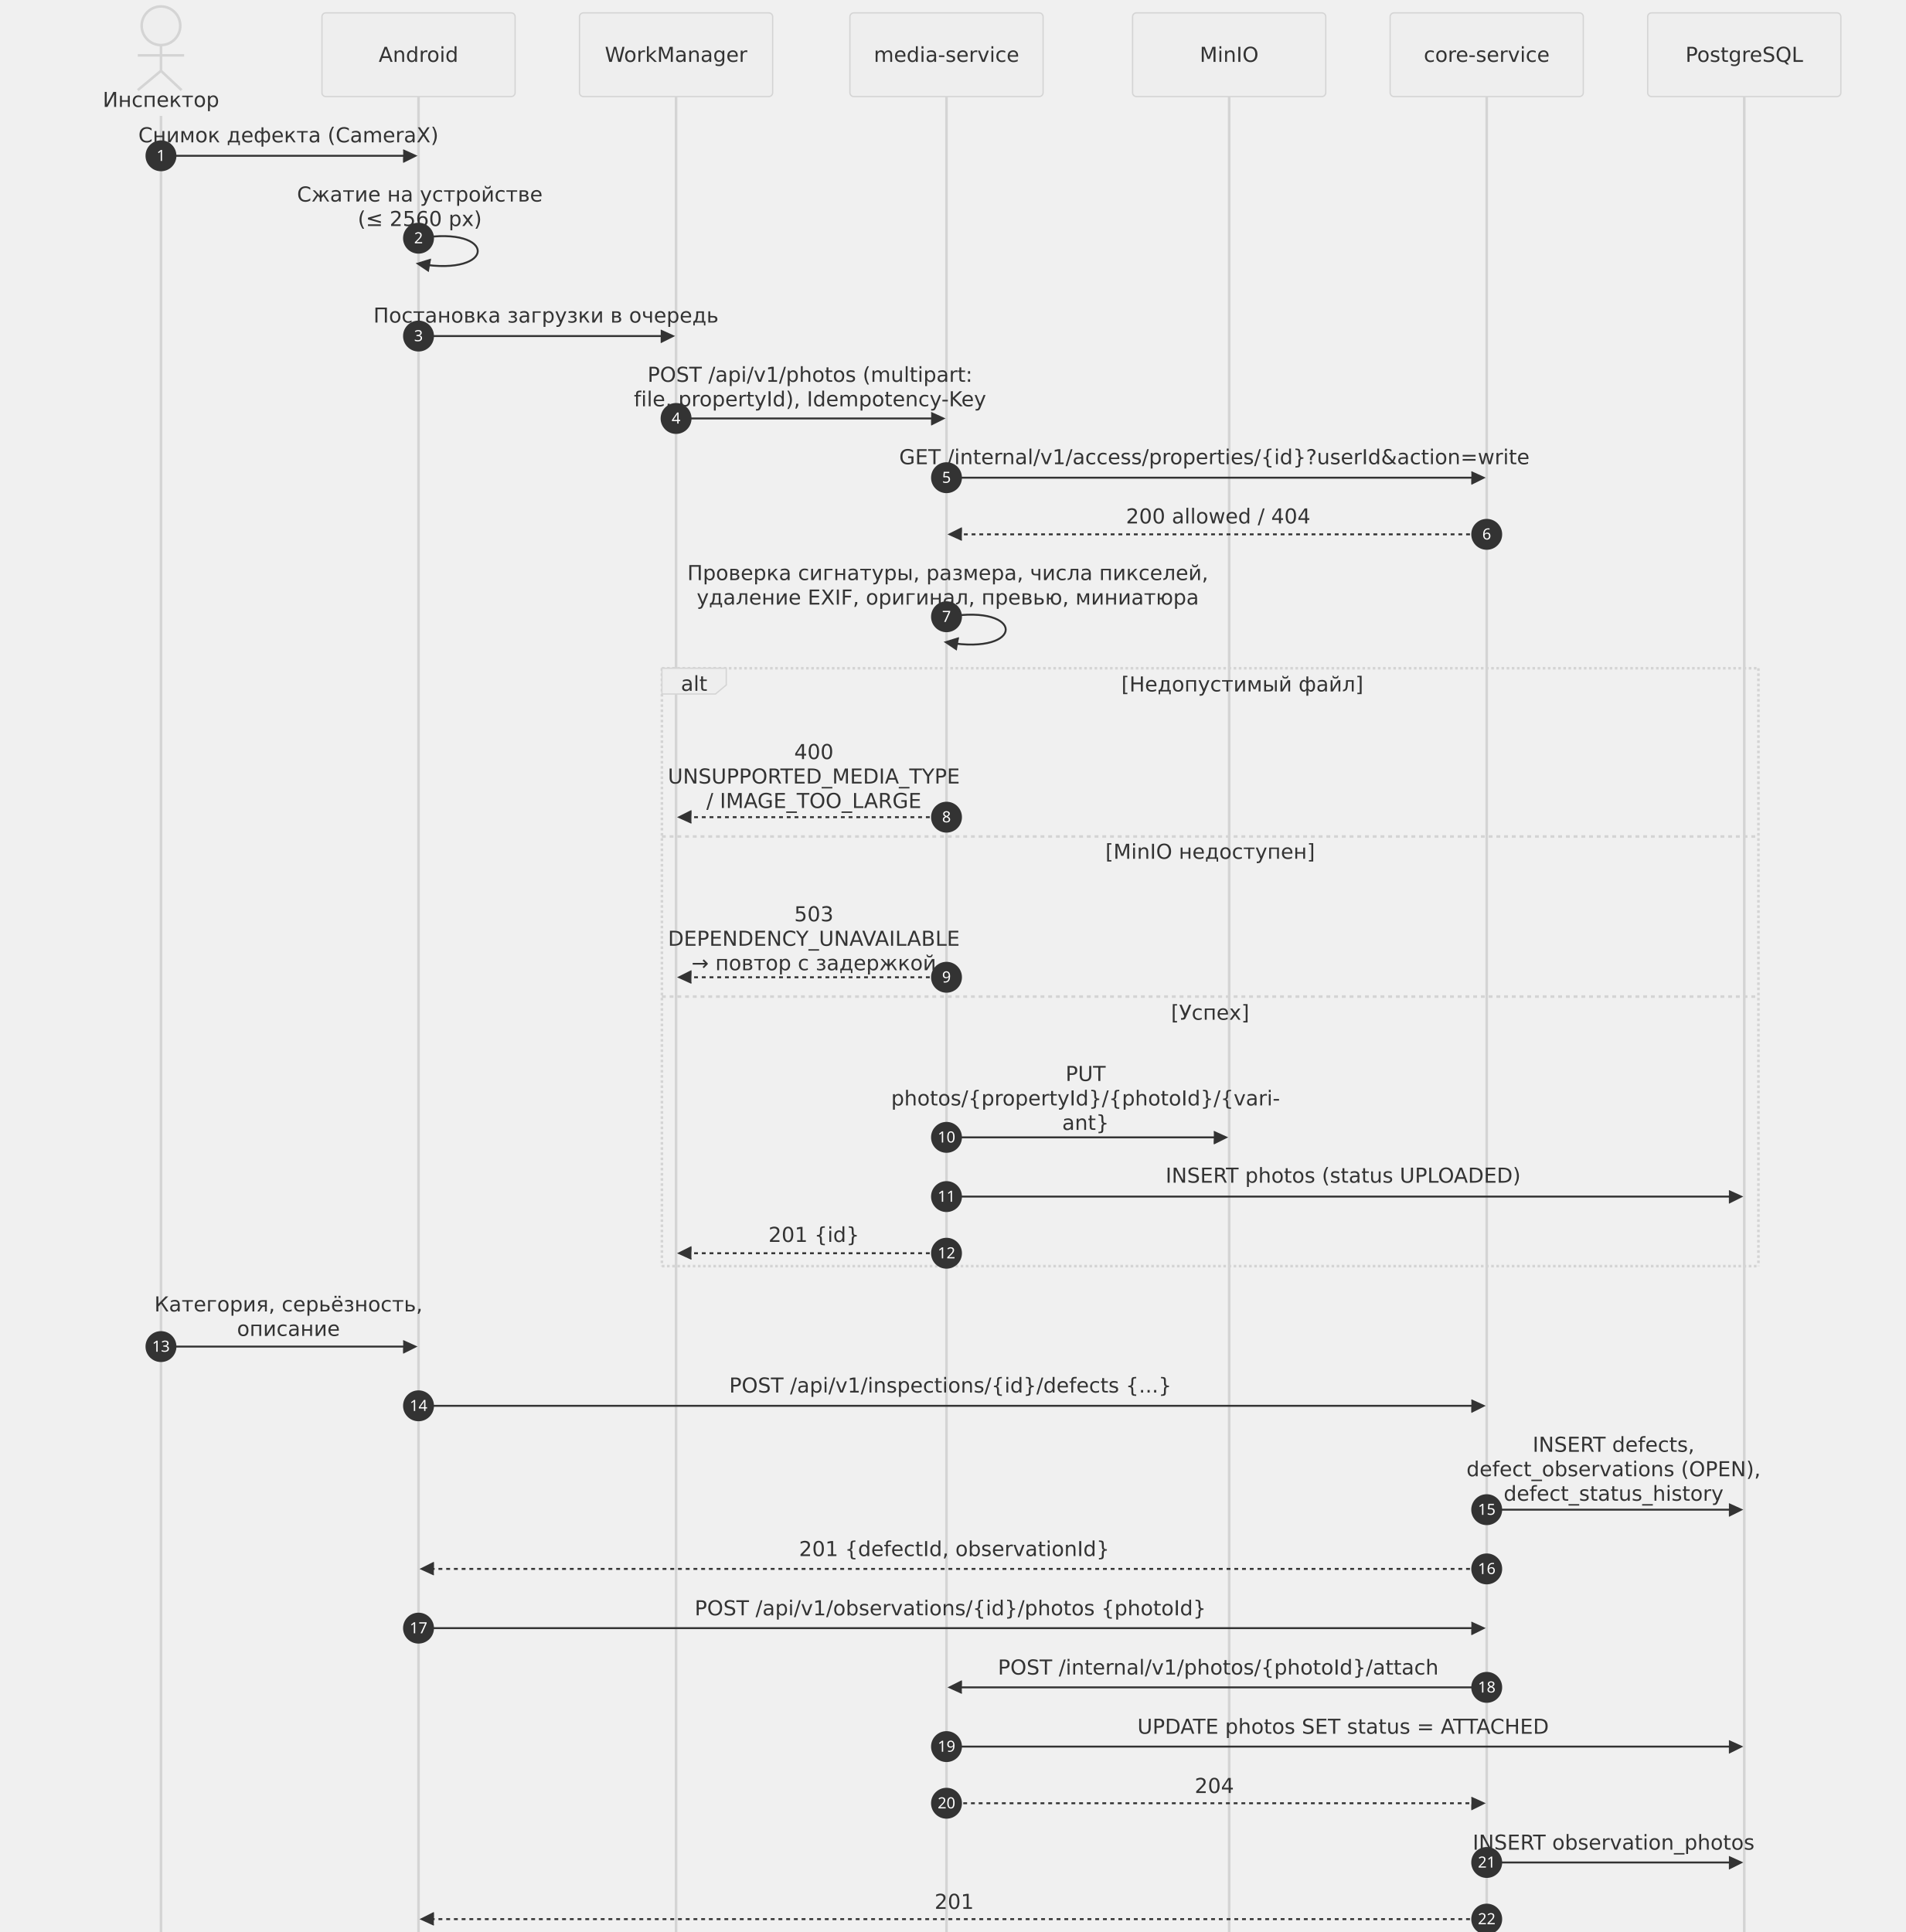
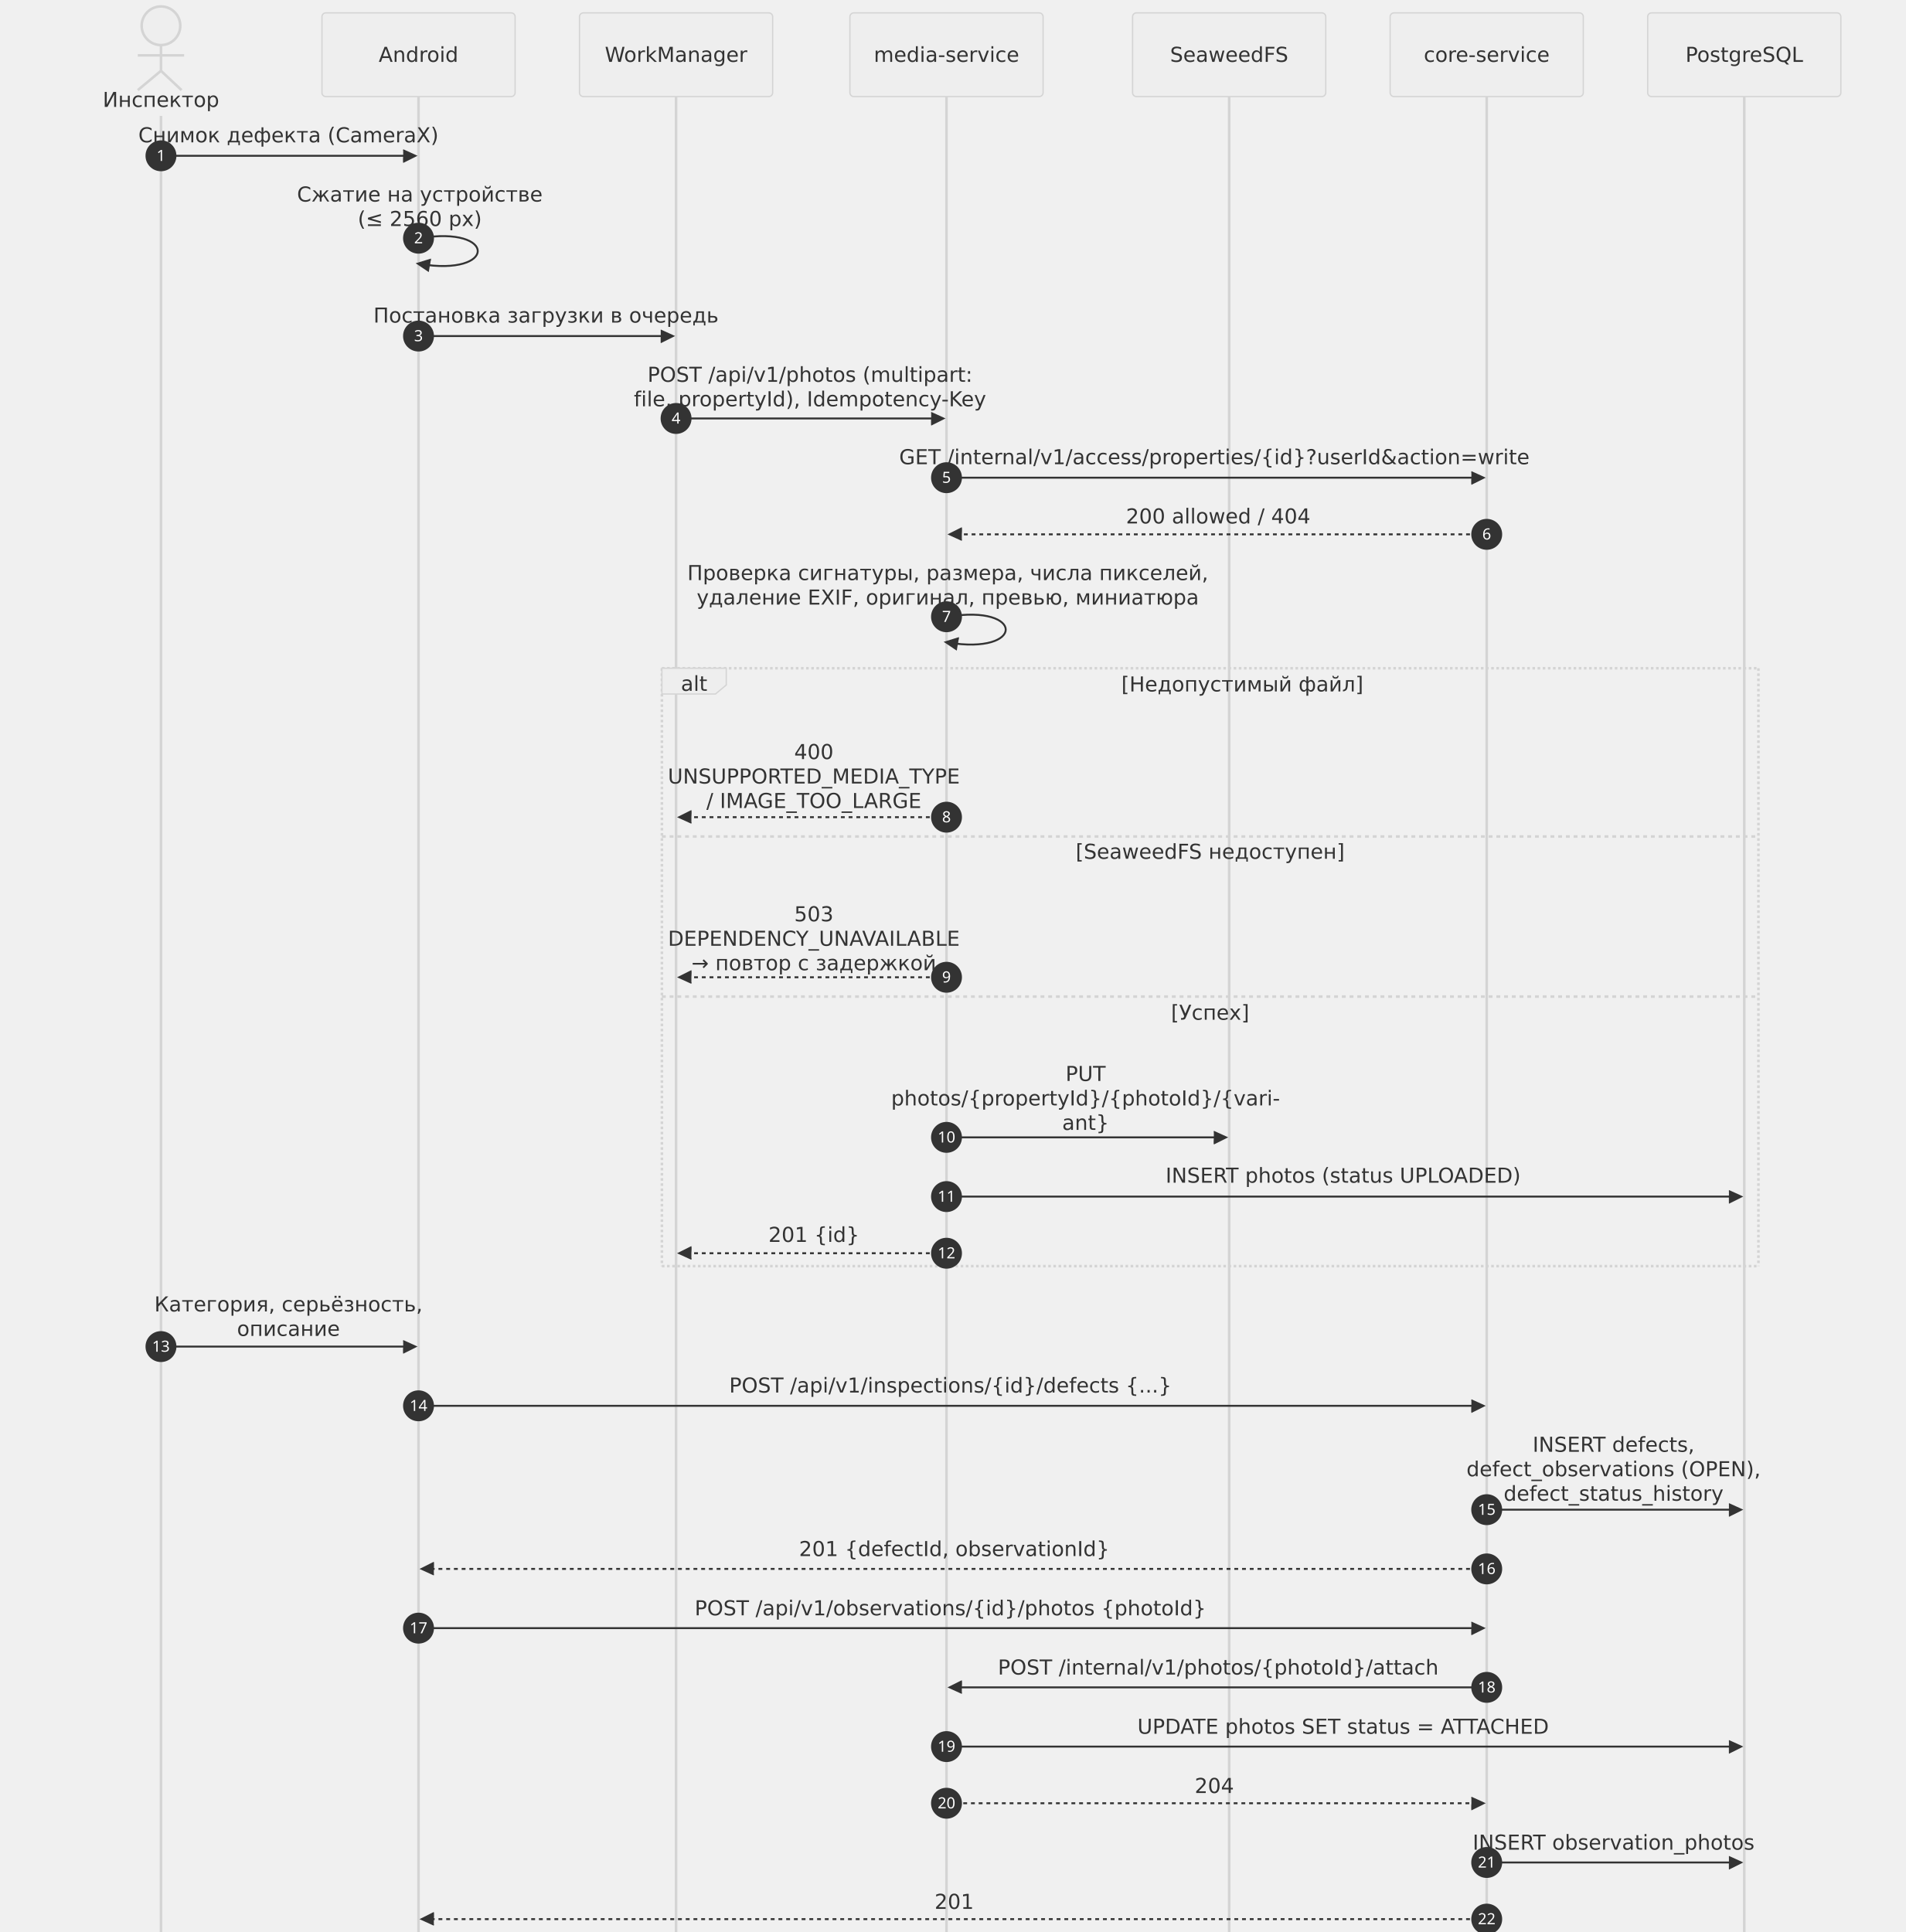
<svg xmlns="http://www.w3.org/2000/svg" id="my-svg" width="100%" style="max-width: 1479.5px; background-color: white;" viewBox="-50 -10 1479.5 1500.5" role="graphics-document document" aria-roledescription="sequence">
  <g>
    <line id="actor6" x1="1304.5" y1="65" x2="1304.5" y2="2000" class="actor-line 200" stroke-width="0.5px" stroke="#999" name="DB" data-et="life-line" data-id="DB" />
    <g id="root-6" data-et="participant" data-type="participant" data-id="DB">
      <rect x="1229.5" y="0" fill="#eaeaea" stroke="#666" width="150" height="65" name="DB" rx="3" ry="3" class="actor actor-top" />
      <text x="1304.5" y="32.5" dominant-baseline="central" alignment-baseline="central" class="actor actor-box" style="text-anchor: middle; font-size: 16px; font-weight: 400;">
        <tspan x="1304.5" dy="0">PostgreSQL</tspan>
      </text>
    </g>
  </g>
  <g>
    <line id="actor5" x1="1104.5" y1="65" x2="1104.5" y2="2000" class="actor-line 200" stroke-width="0.5px" stroke="#999" name="C" data-et="life-line" data-id="C" />
    <g id="root-5" data-et="participant" data-type="participant" data-id="C">
      <rect x="1029.5" y="0" fill="#eaeaea" stroke="#666" width="150" height="65" name="C" rx="3" ry="3" class="actor actor-top" />
      <text x="1104.5" y="32.5" dominant-baseline="central" alignment-baseline="central" class="actor actor-box" style="text-anchor: middle; font-size: 16px; font-weight: 400;">
        <tspan x="1104.5" dy="0">core-service</tspan>
      </text>
    </g>
  </g>
  <g>
    <line id="actor4" x1="904.5" y1="65" x2="904.5" y2="2000" class="actor-line 200" stroke-width="0.5px" stroke="#999" name="S3" data-et="life-line" data-id="S3" />
    <g id="root-4" data-et="participant" data-type="participant" data-id="S3">
      <rect x="829.5" y="0" fill="#eaeaea" stroke="#666" width="150" height="65" name="S3" rx="3" ry="3" class="actor actor-top" />
      <text x="904.5" y="32.5" dominant-baseline="central" alignment-baseline="central" class="actor actor-box" style="text-anchor: middle; font-size: 16px; font-weight: 400;">
-         <tspan x="904.5" dy="0">MinIO</tspan>
+         <tspan x="904.5" dy="0">SeaweedFS</tspan>
      </text>
    </g>
  </g>
  <g>
    <line id="actor3" x1="685" y1="65" x2="685" y2="2000" class="actor-line 200" stroke-width="0.5px" stroke="#999" name="M" data-et="life-line" data-id="M" />
    <g id="root-3" data-et="participant" data-type="participant" data-id="M">
      <rect x="610" y="0" fill="#eaeaea" stroke="#666" width="150" height="65" name="M" rx="3" ry="3" class="actor actor-top" />
      <text x="685" y="32.5" dominant-baseline="central" alignment-baseline="central" class="actor actor-box" style="text-anchor: middle; font-size: 16px; font-weight: 400;">
        <tspan x="685" dy="0">media-service</tspan>
      </text>
    </g>
  </g>
  <g>
    <line id="actor2" x1="475" y1="65" x2="475" y2="2000" class="actor-line 200" stroke-width="0.5px" stroke="#999" name="WM" data-et="life-line" data-id="WM" />
    <g id="root-2" data-et="participant" data-type="participant" data-id="WM">
      <rect x="400" y="0" fill="#eaeaea" stroke="#666" width="150" height="65" name="WM" rx="3" ry="3" class="actor actor-top" />
      <text x="475" y="32.5" dominant-baseline="central" alignment-baseline="central" class="actor actor-box" style="text-anchor: middle; font-size: 16px; font-weight: 400;">
        <tspan x="475" dy="0">WorkManager</tspan>
      </text>
    </g>
  </g>
  <g>
    <line id="actor1" x1="275" y1="65" x2="275" y2="2000" class="actor-line 200" stroke-width="0.5px" stroke="#999" name="A" data-et="life-line" data-id="A" />
    <g id="root-1" data-et="participant" data-type="participant" data-id="A">
      <rect x="200" y="0" fill="#eaeaea" stroke="#666" width="150" height="65" name="A" rx="3" ry="3" class="actor actor-top" />
      <text x="275" y="32.5" dominant-baseline="central" alignment-baseline="central" class="actor actor-box" style="text-anchor: middle; font-size: 16px; font-weight: 400;">
        <tspan x="275" dy="0">Android</tspan>
      </text>
    </g>
  </g>
  <g>
    <line id="actor0" x1="75" y1="80" x2="75" y2="2000" class="actor-line 200" stroke-width="0.5px" stroke="#999" name="U" data-et="life-line" data-id="U" />
  </g>
  <style>#my-svg{font-family:DejaVu Sans,Arial,sans-serif;font-size:15px;fill:#000000;}@keyframes edge-animation-frame{from{stroke-dashoffset:0;}}@keyframes dash{to{stroke-dashoffset:0;}}#my-svg .edge-animation-slow{stroke-dasharray:9,5!important;stroke-dashoffset:900;animation:dash 50s linear infinite;stroke-linecap:round;}#my-svg .edge-animation-fast{stroke-dasharray:9,5!important;stroke-dashoffset:900;animation:dash 20s linear infinite;stroke-linecap:round;}#my-svg .error-icon{fill:#552222;}#my-svg .error-text{fill:#552222;stroke:#552222;}#my-svg .edge-thickness-normal{stroke-width:1px;}#my-svg .edge-thickness-thick{stroke-width:3.5px;}#my-svg .edge-pattern-solid{stroke-dasharray:0;}#my-svg .edge-thickness-invisible{stroke-width:0;fill:none;}#my-svg .edge-pattern-dashed{stroke-dasharray:3;}#my-svg .edge-pattern-dotted{stroke-dasharray:2;}#my-svg .marker{fill:#666;stroke:#666;}#my-svg .marker.cross{stroke:#666;}#my-svg svg{font-family:DejaVu Sans,Arial,sans-serif;font-size:15px;}#my-svg p{margin:0;}#my-svg .actor{stroke:hsl(0, 0%, 83%);fill:#eee;stroke-width:1;}#my-svg rect.actor.outer-path[data-look="neo"]{filter:drop-shadow( 1px 2px 2px rgba(185,185,185,1));}#my-svg rect.note[data-look="neo"]{stroke:#999;fill:#666;filter:drop-shadow( 1px 2px 2px rgba(185,185,185,1));}#my-svg text.actor&gt;tspan{fill:#333;stroke:none;}#my-svg .actor-line{stroke:hsl(0, 0%, 83%);}#my-svg .innerArc{stroke-width:1.5;stroke-dasharray:none;}#my-svg .messageLine0{stroke-width:1.5;stroke-dasharray:none;stroke:#333;}#my-svg .messageLine1{stroke-width:1.5;stroke-dasharray:2,2;stroke:#333;}#my-svg [id$="-arrowhead"] path{fill:#333;stroke:#333;}#my-svg .sequenceNumber{fill:white;}#my-svg [id$="-sequencenumber"]{fill:#333;}#my-svg [id$="-crosshead"] path{fill:#333;stroke:#333;}#my-svg .messageText{fill:#333;stroke:none;}#my-svg .labelBox{stroke:hsl(0, 0%, 83%);fill:#eee;filter:none;}#my-svg .labelText,#my-svg .labelText&gt;tspan{fill:#333;stroke:none;}#my-svg .loopText,#my-svg .loopText&gt;tspan{fill:#333;stroke:none;}#my-svg .sectionTitle,#my-svg .sectionTitle&gt;tspan{fill:#333;stroke:none;}#my-svg .loopLine{stroke-width:2px;stroke-dasharray:2,2;stroke:hsl(0, 0%, 83%);fill:hsl(0, 0%, 83%);}#my-svg .note{stroke:#999;fill:#666;}#my-svg .noteText,#my-svg .noteText&gt;tspan{fill:#fff;stroke:none;font-weight:normal;}#my-svg .activation0{fill:#f4f4f4;stroke:#666;}#my-svg .activation1{fill:#f4f4f4;stroke:#666;}#my-svg .activation2{fill:#f4f4f4;stroke:#666;}#my-svg .actorPopupMenu{position:absolute;}#my-svg .actorPopupMenuPanel{position:absolute;fill:#eee;box-shadow:0px 8px 16px 0px rgba(0,0,0,0.2);filter:drop-shadow(3px 5px 2px rgb(0 0 0 / 0.4));}#my-svg .actor-man circle,#my-svg line{fill:#eee;stroke-width:2px;}#my-svg g rect.rect{filter:drop-shadow( 1px 2px 2px rgba(185,185,185,1));stroke:#999;}#my-svg .node .neo-node{stroke:#999;}#my-svg [data-look="neo"].node rect,#my-svg [data-look="neo"].cluster rect,#my-svg [data-look="neo"].node polygon{stroke:url(#my-svg-gradient);filter:drop-shadow( 1px 2px 2px rgba(185,185,185,1));}#my-svg [data-look="neo"].swimlane.cluster rect{filter:none;}#my-svg [data-look="neo"].node path{stroke:url(#my-svg-gradient);stroke-width:1px;}#my-svg [data-look="neo"].node .outer-path{filter:drop-shadow( 1px 2px 2px rgba(185,185,185,1));}#my-svg [data-look="neo"].node .neo-line path{stroke:#999;filter:none;}#my-svg [data-look="neo"].node circle{stroke:url(#my-svg-gradient);filter:drop-shadow( 1px 2px 2px rgba(185,185,185,1));}#my-svg [data-look="neo"].node circle .state-start{fill:#000000;}#my-svg [data-look="neo"].icon-shape .icon{fill:url(#my-svg-gradient);filter:drop-shadow( 1px 2px 2px rgba(185,185,185,1));}#my-svg [data-look="neo"].icon-shape .icon-neo path{stroke:url(#my-svg-gradient);filter:drop-shadow( 1px 2px 2px rgba(185,185,185,1));}#my-svg :root{--mermaid-font-family:"trebuchet ms",verdana,arial,sans-serif;}</style>
  <g />
  <defs>
    <symbol id="my-svg-computer" width="24" height="24">
      <path transform="scale(.5)" d="M2 2v13h20v-13h-20zm18 11h-16v-9h16v9zm-10.228 6l.466-1h3.524l.467 1h-4.457zm14.228 3h-24l2-6h2.104l-1.33 4h18.45l-1.297-4h2.073l2 6zm-5-10h-14v-7h14v7z" />
    </symbol>
  </defs>
  <defs>
    <symbol id="my-svg-database" fill-rule="evenodd" clip-rule="evenodd">
      <path transform="scale(.5)" d="M12.258.001l.256.004.255.005.253.008.251.01.249.012.247.015.246.016.242.019.241.02.239.023.236.024.233.027.231.028.229.031.225.032.223.034.22.036.217.038.214.04.211.041.208.043.205.045.201.046.198.048.194.05.191.051.187.053.183.054.18.056.175.057.172.059.168.06.163.061.16.063.155.064.15.066.074.033.073.033.071.034.07.034.069.035.068.035.067.035.066.035.064.036.064.036.062.036.06.036.06.037.058.037.058.037.055.038.055.038.053.038.052.038.051.039.05.039.048.039.047.039.045.04.044.04.043.04.041.04.04.041.039.041.037.041.036.041.034.041.033.042.032.042.03.042.029.042.027.042.026.043.024.043.023.043.021.043.02.043.018.044.017.043.015.044.013.044.012.044.011.045.009.044.007.045.006.045.004.045.002.045.001.045v17l-.001.045-.002.045-.004.045-.006.045-.007.045-.009.044-.011.045-.012.044-.013.044-.015.044-.017.043-.018.044-.02.043-.021.043-.023.043-.024.043-.026.043-.027.042-.029.042-.03.042-.032.042-.033.042-.034.041-.036.041-.037.041-.039.041-.04.041-.041.04-.043.04-.044.04-.045.04-.047.039-.048.039-.05.039-.051.039-.052.038-.053.038-.055.038-.055.038-.058.037-.058.037-.06.037-.06.036-.062.036-.064.036-.064.036-.066.035-.067.035-.068.035-.069.035-.07.034-.071.034-.073.033-.074.033-.15.066-.155.064-.16.063-.163.061-.168.06-.172.059-.175.057-.18.056-.183.054-.187.053-.191.051-.194.05-.198.048-.201.046-.205.045-.208.043-.211.041-.214.04-.217.038-.22.036-.223.034-.225.032-.229.031-.231.028-.233.027-.236.024-.239.023-.241.02-.242.019-.246.016-.247.015-.249.012-.251.01-.253.008-.255.005-.256.004-.258.001-.258-.001-.256-.004-.255-.005-.253-.008-.251-.01-.249-.012-.247-.015-.245-.016-.243-.019-.241-.02-.238-.023-.236-.024-.234-.027-.231-.028-.228-.031-.226-.032-.223-.034-.22-.036-.217-.038-.214-.04-.211-.041-.208-.043-.204-.045-.201-.046-.198-.048-.195-.05-.19-.051-.187-.053-.184-.054-.179-.056-.176-.057-.172-.059-.167-.06-.164-.061-.159-.063-.155-.064-.151-.066-.074-.033-.072-.033-.072-.034-.07-.034-.069-.035-.068-.035-.067-.035-.066-.035-.064-.036-.063-.036-.062-.036-.061-.036-.06-.037-.058-.037-.057-.037-.056-.038-.055-.038-.053-.038-.052-.038-.051-.039-.049-.039-.049-.039-.046-.039-.046-.04-.044-.04-.043-.04-.041-.04-.04-.041-.039-.041-.037-.041-.036-.041-.034-.041-.033-.042-.032-.042-.03-.042-.029-.042-.027-.042-.026-.043-.024-.043-.023-.043-.021-.043-.02-.043-.018-.044-.017-.043-.015-.044-.013-.044-.012-.044-.011-.045-.009-.044-.007-.045-.006-.045-.004-.045-.002-.045-.001-.045v-17l.001-.045.002-.045.004-.045.006-.045.007-.045.009-.044.011-.045.012-.044.013-.044.015-.044.017-.043.018-.044.02-.043.021-.043.023-.043.024-.043.026-.043.027-.042.029-.042.03-.042.032-.042.033-.042.034-.041.036-.041.037-.041.039-.041.04-.041.041-.04.043-.04.044-.04.046-.04.046-.039.049-.039.049-.039.051-.039.052-.038.053-.038.055-.038.056-.038.057-.037.058-.037.06-.037.061-.036.062-.036.063-.036.064-.036.066-.035.067-.035.068-.035.069-.035.07-.034.072-.034.072-.033.074-.033.151-.066.155-.064.159-.063.164-.061.167-.06.172-.059.176-.057.179-.056.184-.054.187-.053.19-.051.195-.05.198-.048.201-.046.204-.045.208-.043.211-.041.214-.04.217-.038.22-.036.223-.034.226-.032.228-.031.231-.028.234-.027.236-.024.238-.023.241-.02.243-.019.245-.016.247-.015.249-.012.251-.01.253-.008.255-.005.256-.004.258-.001.258.001zm-9.258 20.499v.01l.001.021.003.021.004.022.005.021.006.022.007.022.009.023.01.022.011.023.012.023.013.023.015.023.016.024.017.023.018.024.019.024.021.024.022.025.023.024.024.025.052.049.056.05.061.051.066.051.07.051.075.051.079.052.084.052.088.052.092.052.097.052.102.051.105.052.11.052.114.051.119.051.123.051.127.05.131.05.135.05.139.048.144.049.147.047.152.047.155.047.16.045.163.045.167.043.171.043.176.041.178.041.183.039.187.039.19.037.194.035.197.035.202.033.204.031.209.03.212.029.216.027.219.025.222.024.226.021.23.02.233.018.236.016.24.015.243.012.246.01.249.008.253.005.256.004.259.001.26-.001.257-.004.254-.005.25-.008.247-.011.244-.012.241-.014.237-.016.233-.018.231-.021.226-.021.224-.024.22-.026.216-.027.212-.028.21-.031.205-.031.202-.034.198-.034.194-.036.191-.037.187-.039.183-.04.179-.04.175-.042.172-.043.168-.044.163-.045.16-.046.155-.046.152-.047.148-.048.143-.049.139-.049.136-.05.131-.05.126-.05.123-.051.118-.052.114-.051.11-.052.106-.052.101-.052.096-.052.092-.052.088-.053.083-.051.079-.052.074-.052.07-.051.065-.051.06-.051.056-.05.051-.05.023-.024.023-.025.021-.024.02-.024.019-.024.018-.024.017-.024.015-.023.014-.024.013-.023.012-.023.01-.023.01-.022.008-.022.006-.022.006-.022.004-.022.004-.021.001-.021.001-.021v-4.127l-.077.055-.08.053-.083.054-.085.053-.087.052-.09.052-.093.051-.095.05-.097.05-.1.049-.102.049-.105.048-.106.047-.109.047-.111.046-.114.045-.115.045-.118.044-.12.043-.122.042-.124.042-.126.041-.128.04-.13.04-.132.038-.134.038-.135.037-.138.037-.139.035-.142.035-.143.034-.144.033-.147.032-.148.031-.15.03-.151.03-.153.029-.154.027-.156.027-.158.026-.159.025-.161.024-.162.023-.163.022-.165.021-.166.02-.167.019-.169.018-.169.017-.171.016-.173.015-.173.014-.175.013-.175.012-.177.011-.178.01-.179.008-.179.008-.181.006-.182.005-.182.004-.184.003-.184.002h-.37l-.184-.002-.184-.003-.182-.004-.182-.005-.181-.006-.179-.008-.179-.008-.178-.01-.176-.011-.176-.012-.175-.013-.173-.014-.172-.015-.171-.016-.17-.017-.169-.018-.167-.019-.166-.02-.165-.021-.163-.022-.162-.023-.161-.024-.159-.025-.157-.026-.156-.027-.155-.027-.153-.029-.151-.03-.15-.03-.148-.031-.146-.032-.145-.033-.143-.034-.141-.035-.14-.035-.137-.037-.136-.037-.134-.038-.132-.038-.13-.04-.128-.04-.126-.041-.124-.042-.122-.042-.12-.044-.117-.043-.116-.045-.113-.045-.112-.046-.109-.047-.106-.047-.105-.048-.102-.049-.1-.049-.097-.05-.095-.05-.093-.052-.09-.051-.087-.052-.085-.053-.083-.054-.08-.054-.077-.054v4.127zm0-5.654v.011l.001.021.003.021.004.021.005.022.006.022.007.022.009.022.01.022.011.023.012.023.013.023.015.024.016.023.017.024.018.024.019.024.021.024.022.024.023.025.024.024.052.05.056.05.061.05.066.051.07.051.075.052.079.051.084.052.088.052.092.052.097.052.102.052.105.052.11.051.114.051.119.052.123.05.127.051.131.05.135.049.139.049.144.048.147.048.152.047.155.046.16.045.163.045.167.044.171.042.176.042.178.04.183.04.187.038.19.037.194.036.197.034.202.033.204.032.209.03.212.028.216.027.219.025.222.024.226.022.23.02.233.018.236.016.24.014.243.012.246.01.249.008.253.006.256.003.259.001.26-.001.257-.003.254-.006.25-.008.247-.01.244-.012.241-.015.237-.016.233-.018.231-.02.226-.022.224-.024.22-.025.216-.027.212-.029.21-.03.205-.032.202-.033.198-.035.194-.036.191-.037.187-.039.183-.039.179-.041.175-.042.172-.043.168-.044.163-.045.16-.045.155-.047.152-.047.148-.048.143-.048.139-.05.136-.049.131-.05.126-.051.123-.051.118-.051.114-.052.11-.052.106-.052.101-.052.096-.052.092-.052.088-.052.083-.052.079-.052.074-.051.07-.052.065-.051.06-.05.056-.051.051-.049.023-.025.023-.024.021-.025.02-.024.019-.024.018-.024.017-.024.015-.023.014-.023.013-.024.012-.022.01-.023.01-.023.008-.022.006-.022.006-.022.004-.021.004-.022.001-.021.001-.021v-4.139l-.077.054-.08.054-.083.054-.085.052-.087.053-.09.051-.093.051-.095.051-.097.05-.1.049-.102.049-.105.048-.106.047-.109.047-.111.046-.114.045-.115.044-.118.044-.12.044-.122.042-.124.042-.126.041-.128.04-.13.039-.132.039-.134.038-.135.037-.138.036-.139.036-.142.035-.143.033-.144.033-.147.033-.148.031-.15.03-.151.03-.153.028-.154.028-.156.027-.158.026-.159.025-.161.024-.162.023-.163.022-.165.021-.166.02-.167.019-.169.018-.169.017-.171.016-.173.015-.173.014-.175.013-.175.012-.177.011-.178.009-.179.009-.179.007-.181.007-.182.005-.182.004-.184.003-.184.002h-.37l-.184-.002-.184-.003-.182-.004-.182-.005-.181-.007-.179-.007-.179-.009-.178-.009-.176-.011-.176-.012-.175-.013-.173-.014-.172-.015-.171-.016-.17-.017-.169-.018-.167-.019-.166-.02-.165-.021-.163-.022-.162-.023-.161-.024-.159-.025-.157-.026-.156-.027-.155-.028-.153-.028-.151-.03-.15-.03-.148-.031-.146-.033-.145-.033-.143-.033-.141-.035-.14-.036-.137-.036-.136-.037-.134-.038-.132-.039-.13-.039-.128-.04-.126-.041-.124-.042-.122-.043-.12-.043-.117-.044-.116-.044-.113-.046-.112-.046-.109-.046-.106-.047-.105-.048-.102-.049-.1-.049-.097-.05-.095-.051-.093-.051-.09-.051-.087-.053-.085-.052-.083-.054-.08-.054-.077-.054v4.139zm0-5.666v.011l.001.02.003.022.004.021.005.022.006.021.007.022.009.023.01.022.011.023.012.023.013.023.015.023.016.024.017.024.018.023.019.024.021.025.022.024.023.024.024.025.052.05.056.05.061.05.066.051.07.051.075.052.079.051.084.052.088.052.092.052.097.052.102.052.105.051.11.052.114.051.119.051.123.051.127.05.131.05.135.05.139.049.144.048.147.048.152.047.155.046.16.045.163.045.167.043.171.043.176.042.178.04.183.04.187.038.19.037.194.036.197.034.202.033.204.032.209.03.212.028.216.027.219.025.222.024.226.021.23.02.233.018.236.017.24.014.243.012.246.01.249.008.253.006.256.003.259.001.26-.001.257-.003.254-.006.25-.008.247-.01.244-.013.241-.014.237-.016.233-.018.231-.02.226-.022.224-.024.22-.025.216-.027.212-.029.21-.03.205-.032.202-.033.198-.035.194-.036.191-.037.187-.039.183-.039.179-.041.175-.042.172-.043.168-.044.163-.045.16-.045.155-.047.152-.047.148-.048.143-.049.139-.049.136-.049.131-.051.126-.05.123-.051.118-.052.114-.051.11-.052.106-.052.101-.052.096-.052.092-.052.088-.052.083-.052.079-.052.074-.052.07-.051.065-.051.06-.051.056-.05.051-.049.023-.025.023-.025.021-.024.02-.024.019-.024.018-.024.017-.024.015-.023.014-.024.013-.023.012-.023.01-.022.01-.023.008-.022.006-.022.006-.022.004-.022.004-.021.001-.021.001-.021v-4.153l-.077.054-.08.054-.083.053-.085.053-.087.053-.09.051-.093.051-.095.051-.097.05-.1.049-.102.048-.105.048-.106.048-.109.046-.111.046-.114.046-.115.044-.118.044-.12.043-.122.043-.124.042-.126.041-.128.04-.13.039-.132.039-.134.038-.135.037-.138.036-.139.036-.142.034-.143.034-.144.033-.147.032-.148.032-.15.03-.151.03-.153.028-.154.028-.156.027-.158.026-.159.024-.161.024-.162.023-.163.023-.165.021-.166.02-.167.019-.169.018-.169.017-.171.016-.173.015-.173.014-.175.013-.175.012-.177.01-.178.01-.179.009-.179.007-.181.006-.182.006-.182.004-.184.003-.184.001-.185.001-.185-.001-.184-.001-.184-.003-.182-.004-.182-.006-.181-.006-.179-.007-.179-.009-.178-.01-.176-.01-.176-.012-.175-.013-.173-.014-.172-.015-.171-.016-.17-.017-.169-.018-.167-.019-.166-.02-.165-.021-.163-.023-.162-.023-.161-.024-.159-.024-.157-.026-.156-.027-.155-.028-.153-.028-.151-.03-.15-.03-.148-.032-.146-.032-.145-.033-.143-.034-.141-.034-.14-.036-.137-.036-.136-.037-.134-.038-.132-.039-.13-.039-.128-.041-.126-.041-.124-.041-.122-.043-.12-.043-.117-.044-.116-.044-.113-.046-.112-.046-.109-.046-.106-.048-.105-.048-.102-.048-.1-.05-.097-.049-.095-.051-.093-.051-.09-.052-.087-.052-.085-.053-.083-.053-.08-.054-.077-.054v4.153zm8.74-8.179l-.257.004-.254.005-.25.008-.247.011-.244.012-.241.014-.237.016-.233.018-.231.021-.226.022-.224.023-.22.026-.216.027-.212.028-.21.031-.205.032-.202.033-.198.034-.194.036-.191.038-.187.038-.183.04-.179.041-.175.042-.172.043-.168.043-.163.045-.16.046-.155.046-.152.048-.148.048-.143.048-.139.049-.136.05-.131.05-.126.051-.123.051-.118.051-.114.052-.11.052-.106.052-.101.052-.096.052-.092.052-.088.052-.083.052-.079.052-.074.051-.07.052-.065.051-.06.05-.056.05-.051.05-.023.025-.023.024-.021.024-.02.025-.019.024-.018.024-.017.023-.015.024-.014.023-.013.023-.012.023-.01.023-.01.022-.008.022-.006.023-.006.021-.004.022-.004.021-.001.021-.001.021.001.021.001.021.004.021.004.022.006.021.006.023.008.022.01.022.01.023.012.023.013.023.014.023.015.024.017.023.018.024.019.024.02.025.021.024.023.024.023.025.051.05.056.05.06.05.065.051.07.052.074.051.079.052.083.052.088.052.092.052.096.052.101.052.106.052.11.052.114.052.118.051.123.051.126.051.131.05.136.05.139.049.143.048.148.048.152.048.155.046.16.046.163.045.168.043.172.043.175.042.179.041.183.04.187.038.191.038.194.036.198.034.202.033.205.032.21.031.212.028.216.027.22.026.224.023.226.022.231.021.233.018.237.016.241.014.244.012.247.011.25.008.254.005.257.004.26.001.26-.001.257-.004.254-.005.25-.008.247-.011.244-.012.241-.014.237-.016.233-.018.231-.021.226-.022.224-.023.22-.026.216-.027.212-.028.21-.031.205-.032.202-.033.198-.034.194-.036.191-.038.187-.038.183-.04.179-.041.175-.042.172-.043.168-.043.163-.045.16-.046.155-.046.152-.048.148-.048.143-.048.139-.049.136-.05.131-.05.126-.051.123-.051.118-.051.114-.052.11-.052.106-.052.101-.052.096-.052.092-.052.088-.052.083-.052.079-.052.074-.051.07-.052.065-.051.06-.05.056-.05.051-.05.023-.025.023-.024.021-.024.02-.025.019-.024.018-.024.017-.023.015-.024.014-.023.013-.023.012-.023.01-.023.01-.022.008-.022.006-.023.006-.021.004-.022.004-.021.001-.021.001-.021-.001-.021-.001-.021-.004-.021-.004-.022-.006-.021-.006-.023-.008-.022-.01-.022-.01-.023-.012-.023-.013-.023-.014-.023-.015-.024-.017-.023-.018-.024-.019-.024-.02-.025-.021-.024-.023-.024-.023-.025-.051-.05-.056-.05-.06-.05-.065-.051-.07-.052-.074-.051-.079-.052-.083-.052-.088-.052-.092-.052-.096-.052-.101-.052-.106-.052-.11-.052-.114-.052-.118-.051-.123-.051-.126-.051-.131-.05-.136-.05-.139-.049-.143-.048-.148-.048-.152-.048-.155-.046-.16-.046-.163-.045-.168-.043-.172-.043-.175-.042-.179-.041-.183-.04-.187-.038-.191-.038-.194-.036-.198-.034-.202-.033-.205-.032-.21-.031-.212-.028-.216-.027-.22-.026-.224-.023-.226-.022-.231-.021-.233-.018-.237-.016-.241-.014-.244-.012-.247-.011-.25-.008-.254-.005-.257-.004-.26-.001-.26.001z" />
    </symbol>
  </defs>
  <defs>
    <symbol id="my-svg-clock" width="24" height="24">
      <path transform="scale(.5)" d="M12 2c5.514 0 10 4.486 10 10s-4.486 10-10 10-10-4.486-10-10 4.486-10 10-10zm0-2c-6.627 0-12 5.373-12 12s5.373 12 12 12 12-5.373 12-12-5.373-12-12-12zm5.848 12.459c.202.038.202.333.001.372-1.907.361-6.045 1.111-6.547 1.111-.719 0-1.301-.582-1.301-1.301 0-.512.77-5.447 1.125-7.445.034-.192.312-.181.343.014l.985 6.238 5.394 1.011z" />
    </symbol>
  </defs>
  <defs>
    <marker id="my-svg-arrowhead" refX="7.9" refY="5" markerUnits="userSpaceOnUse" markerWidth="12" markerHeight="12" orient="auto-start-reverse">
      <path d="M -1 0 L 10 5 L 0 10 z" />
    </marker>
  </defs>
  <defs>
    <marker id="my-svg-crosshead" markerWidth="15" markerHeight="8" orient="auto" refX="4" refY="4.5">
      <path fill="none" stroke="#000000" stroke-width="1pt" d="M 1,2 L 6,7 M 6,2 L 1,7" style="stroke-dasharray: 0, 0;" />
    </marker>
  </defs>
  <defs>
    <marker id="my-svg-filled-head" refX="15.5" refY="7" markerWidth="20" markerHeight="28" orient="auto">
      <path d="M 18,7 L9,13 L14,7 L9,1 Z" />
    </marker>
  </defs>
  <defs>
    <marker id="my-svg-sequencenumber" refX="15" refY="15" markerWidth="60" markerHeight="40" orient="auto">
      <circle cx="15" cy="15" r="6" />
    </marker>
  </defs>
  <defs>
    <marker id="my-svg-solidTopArrowHead" refX="7.9" refY="7.25" markerUnits="userSpaceOnUse" markerWidth="12" markerHeight="12" orient="auto-start-reverse">
      <path d="M 0 0 L 10 8 L 0 8 z" />
    </marker>
  </defs>
  <defs>
    <marker id="my-svg-solidBottomArrowHead" refX="7.9" refY="0.75" markerUnits="userSpaceOnUse" markerWidth="12" markerHeight="12" orient="auto-start-reverse">
      <path d="M 0 0 L 10 0 L 0 8 z" />
    </marker>
  </defs>
  <defs>
    <marker id="my-svg-stickTopArrowHead" refX="7.5" refY="7" markerUnits="userSpaceOnUse" markerWidth="12" markerHeight="12" orient="auto-start-reverse">
      <path d="M 0 0 L 7 7" stroke="black" stroke-width="1.5" fill="none" />
    </marker>
  </defs>
  <defs>
    <marker id="my-svg-stickBottomArrowHead" refX="7.5" refY="0" markerUnits="userSpaceOnUse" markerWidth="12" markerHeight="12" orient="auto-start-reverse">
      <path d="M 0 7 L 7 0" stroke="black" stroke-width="1.5" fill="none" />
    </marker>
  </defs>
  <g data-et="control-structure" data-id="i16">
    <line x1="464" y1="509" x2="1315.5" y2="509" class="loopLine" />
    <line x1="1315.5" y1="509" x2="1315.5" y2="973.333" class="loopLine" />
    <line x1="464" y1="973.333" x2="1315.5" y2="973.333" class="loopLine" />
    <line x1="464" y1="509" x2="464" y2="973.333" class="loopLine" />
    <line x1="464" y1="639.667" x2="1315.5" y2="639.667" class="loopLine" style="stroke-dasharray: 3, 3;" />
    <line x1="464" y1="764" x2="1315.5" y2="764" class="loopLine" style="stroke-dasharray: 3, 3;" />
    <polygon points="464,509 514,509 514,522 505.6,529 464,529" class="labelBox" />
    <text x="489" y="522" text-anchor="middle" dominant-baseline="middle" alignment-baseline="middle" class="labelText" style="font-size: 16px; font-weight: 400;">alt</text>
    <text x="914.75" y="527" text-anchor="middle" class="loopText" style="font-size: 16px; font-weight: 400;">
      <tspan x="914.75">[Недопустимый файл]</tspan>
    </text>
-     <text x="889.75" y="657" text-anchor="middle" class="sectionTitle" style="font-size: 16px; font-weight: 400;">[MinIO недоступен]</text>
+     <text x="889.75" y="657" text-anchor="middle" class="sectionTitle" style="font-size: 16px; font-weight: 400;">[SeaweedFS недоступен]</text>
    <text x="889.75" y="782" text-anchor="middle" class="sectionTitle" style="font-size: 16px; font-weight: 400;">[Успех]</text>
  </g>
  <g class="actor-man actor-top" name="U" data-et="participant" data-type="actor" data-id="U" style="stroke: rgb(212, 212, 212);">
    <line id="actor-man-torso0" x1="75" y1="25" x2="75" y2="45" />
    <line id="actor-man-arms0" x1="57" y1="33" x2="93" y2="33" />
    <line x1="57" y1="60" x2="75" y2="45" />
    <line x1="75" y1="45" x2="91" y2="60" />
    <circle cx="75" cy="10" r="15" width="150" height="65" />
    <text x="75" y="67.5" dominant-baseline="central" alignment-baseline="central" class="actor actor-man" style="text-anchor: middle; font-size: 16px; font-weight: 400;">
      <tspan x="75" dy="0">Инспектор</tspan>
    </text>
  </g>
  <text x="174" y="80" text-anchor="middle" dominant-baseline="middle" alignment-baseline="middle" class="messageText" dy="1em" style="font-size: 16px; font-weight: 400;">Снимок дефекта (CameraX)</text>
  <line x1="82" y1="111" x2="271" y2="111" class="messageLine0" data-et="message" data-id="i1" data-from="U" data-to="A" stroke-width="2" stroke="none" marker-end="url(#my-svg-arrowhead)" style="fill: none;" />
  <line x1="75" y1="111" x2="75" y2="111" stroke-width="0" marker-start="url(#my-svg-sequencenumber)" />
  <text x="75" y="115" font-family="sans-serif" font-size="12px" text-anchor="middle" class="sequenceNumber">1</text>
  <text x="276" y="126" text-anchor="middle" dominant-baseline="middle" alignment-baseline="middle" class="messageText" dy="1em" style="font-size: 16px; font-weight: 400;">Сжатие на устройстве</text>
  <text x="276" y="145" text-anchor="middle" dominant-baseline="middle" alignment-baseline="middle" class="messageText" dy="1em" style="font-size: 16px; font-weight: 400;">(≤ 2560 px)</text>
  <path d="M 276,175 C 336,165 336,205 276,195" class="messageLine0" data-et="message" data-id="i2" data-from="A" data-to="A" stroke-width="2" stroke="none" marker-end="url(#my-svg-arrowhead)" x1="282" style="fill: none;" />
  <line x1="275" y1="175" x2="275" y2="175" stroke-width="0" marker-start="url(#my-svg-sequencenumber)" />
  <text x="275" y="179" font-family="sans-serif" font-size="12px" text-anchor="middle" class="sequenceNumber">2</text>
  <text x="374" y="220" text-anchor="middle" dominant-baseline="middle" alignment-baseline="middle" class="messageText" dy="1em" style="font-size: 16px; font-weight: 400;">Постановка загрузки в очередь</text>
  <line x1="282" y1="251" x2="471" y2="251" class="messageLine0" data-et="message" data-id="i3" data-from="A" data-to="WM" stroke-width="2" stroke="none" marker-end="url(#my-svg-arrowhead)" style="fill: none;" />
  <line x1="275" y1="251" x2="275" y2="251" stroke-width="0" marker-start="url(#my-svg-sequencenumber)" />
  <text x="275" y="255" font-family="sans-serif" font-size="12px" text-anchor="middle" class="sequenceNumber">3</text>
  <text x="579" y="266" text-anchor="middle" dominant-baseline="middle" alignment-baseline="middle" class="messageText" dy="1em" style="font-size: 16px; font-weight: 400;">POST /api/v1/photos (multipart:</text>
  <text x="579" y="285" text-anchor="middle" dominant-baseline="middle" alignment-baseline="middle" class="messageText" dy="1em" style="font-size: 16px; font-weight: 400;">file, propertyId), Idempotency-Key</text>
  <line x1="482" y1="315" x2="681" y2="315" class="messageLine0" data-et="message" data-id="i4" data-from="WM" data-to="M" stroke-width="2" stroke="none" marker-end="url(#my-svg-arrowhead)" style="fill: none;" />
  <line x1="475" y1="315" x2="475" y2="315" stroke-width="0" marker-start="url(#my-svg-sequencenumber)" />
  <text x="475" y="319" font-family="sans-serif" font-size="12px" text-anchor="middle" class="sequenceNumber">4</text>
  <text x="893" y="330" text-anchor="middle" dominant-baseline="middle" alignment-baseline="middle" class="messageText" dy="1em" style="font-size: 16px; font-weight: 400;">GET /internal/v1/access/properties/{id}?userId&amp;action=write</text>
  <line x1="692" y1="361" x2="1100.5" y2="361" class="messageLine0" data-et="message" data-id="i5" data-from="M" data-to="C" stroke-width="2" stroke="none" marker-end="url(#my-svg-arrowhead)" style="fill: none;" />
  <line x1="685" y1="361" x2="685" y2="361" stroke-width="0" marker-start="url(#my-svg-sequencenumber)" />
  <text x="685" y="365" font-family="sans-serif" font-size="12px" text-anchor="middle" class="sequenceNumber">5</text>
  <text x="896" y="376" text-anchor="middle" dominant-baseline="middle" alignment-baseline="middle" class="messageText" dy="1em" style="font-size: 16px; font-weight: 400;">200 allowed / 404</text>
  <line x1="1109.5" y1="405" x2="689" y2="405" class="messageLine1" data-et="message" data-id="i6" data-from="C" data-to="M" stroke-width="2" stroke="none" marker-end="url(#my-svg-arrowhead)" style="stroke-dasharray: 3, 3; fill: none;" />
  <line x1="1104.5" y1="405" x2="1104.5" y2="405" stroke-width="0" marker-start="url(#my-svg-sequencenumber)" />
  <text x="1104.5" y="409" font-family="sans-serif" font-size="12px" text-anchor="middle" class="sequenceNumber">6</text>
  <text x="686" y="420" text-anchor="middle" dominant-baseline="middle" alignment-baseline="middle" class="messageText" dy="1em" style="font-size: 16px; font-weight: 400;">Проверка сигнатуры, размера, числа пикселей,</text>
  <text x="686" y="439" text-anchor="middle" dominant-baseline="middle" alignment-baseline="middle" class="messageText" dy="1em" style="font-size: 16px; font-weight: 400;">удаление EXIF, оригинал, превью, миниатюра</text>
  <path d="M 686,469 C 746,459 746,499 686,489" class="messageLine0" data-et="message" data-id="i7" data-from="M" data-to="M" stroke-width="2" stroke="none" marker-end="url(#my-svg-arrowhead)" x1="692" style="fill: none;" />
  <line x1="685" y1="469" x2="685" y2="469" stroke-width="0" marker-start="url(#my-svg-sequencenumber)" />
  <text x="685" y="473" font-family="sans-serif" font-size="12px" text-anchor="middle" class="sequenceNumber">7</text>
  <text x="582" y="559" text-anchor="middle" dominant-baseline="middle" alignment-baseline="middle" class="messageText" dy="1em" style="font-size: 16px; font-weight: 400;">400</text>
  <text x="582" y="578" text-anchor="middle" dominant-baseline="middle" alignment-baseline="middle" class="messageText" dy="1em" style="font-size: 16px; font-weight: 400;">UNSUPPORTED_MEDIA_TYPE</text>
  <text x="582" y="597" text-anchor="middle" dominant-baseline="middle" alignment-baseline="middle" class="messageText" dy="1em" style="font-size: 16px; font-weight: 400;">/ IMAGE_TOO_LARGE</text>
  <line x1="690" y1="624.667" x2="479" y2="624.667" class="messageLine1" data-et="message" data-id="i9" data-from="M" data-to="WM" stroke-width="2" stroke="none" marker-end="url(#my-svg-arrowhead)" style="stroke-dasharray: 3, 3; fill: none;" />
  <line x1="685" y1="624.667" x2="685" y2="624.667" stroke-width="0" marker-start="url(#my-svg-sequencenumber)" />
  <text x="685" y="628.667" font-family="sans-serif" font-size="12px" text-anchor="middle" class="sequenceNumber">8</text>
  <text x="582" y="685" text-anchor="middle" dominant-baseline="middle" alignment-baseline="middle" class="messageText" dy="1em" style="font-size: 16px; font-weight: 400;">503</text>
  <text x="582" y="704" text-anchor="middle" dominant-baseline="middle" alignment-baseline="middle" class="messageText" dy="1em" style="font-size: 16px; font-weight: 400;">DEPENDENCY_UNAVAILABLE</text>
  <text x="582" y="723" text-anchor="middle" dominant-baseline="middle" alignment-baseline="middle" class="messageText" dy="1em" style="font-size: 16px; font-weight: 400;">→ повтор с задержкой</text>
  <line x1="690" y1="749" x2="479" y2="749" class="messageLine1" data-et="message" data-id="i11" data-from="M" data-to="WM" stroke-width="2" stroke="none" marker-end="url(#my-svg-arrowhead)" style="stroke-dasharray: 3, 3; fill: none;" />
  <line x1="685" y1="749" x2="685" y2="749" stroke-width="0" marker-start="url(#my-svg-sequencenumber)" />
  <text x="685" y="753" font-family="sans-serif" font-size="12px" text-anchor="middle" class="sequenceNumber">9</text>
  <text x="793" y="809" text-anchor="middle" dominant-baseline="middle" alignment-baseline="middle" class="messageText" dy="1em" style="font-size: 16px; font-weight: 400;">PUT</text>
  <text x="793" y="828" text-anchor="middle" dominant-baseline="middle" alignment-baseline="middle" class="messageText" dy="1em" style="font-size: 16px; font-weight: 400;">photos/{propertyId}/{photoId}/{vari-</text>
  <text x="793" y="847" text-anchor="middle" dominant-baseline="middle" alignment-baseline="middle" class="messageText" dy="1em" style="font-size: 16px; font-weight: 400;">ant}</text>
  <line x1="692" y1="873.333" x2="900.5" y2="873.333" class="messageLine0" data-et="message" data-id="i13" data-from="M" data-to="S3" stroke-width="2" stroke="none" marker-end="url(#my-svg-arrowhead)" style="fill: none;" />
  <line x1="685" y1="873.333" x2="685" y2="873.333" stroke-width="0" marker-start="url(#my-svg-sequencenumber)" />
  <text x="685" y="877.333" font-family="sans-serif" font-size="12px" text-anchor="middle" class="sequenceNumber">10</text>
  <text x="993" y="888" text-anchor="middle" dominant-baseline="middle" alignment-baseline="middle" class="messageText" dy="1em" style="font-size: 16px; font-weight: 400;">INSERT photos (status UPLOADED)</text>
  <line x1="692" y1="919.333" x2="1300.5" y2="919.333" class="messageLine0" data-et="message" data-id="i14" data-from="M" data-to="DB" stroke-width="2" stroke="none" marker-end="url(#my-svg-arrowhead)" style="fill: none;" />
  <line x1="685" y1="919.333" x2="685" y2="919.333" stroke-width="0" marker-start="url(#my-svg-sequencenumber)" />
  <text x="685" y="923.333" font-family="sans-serif" font-size="12px" text-anchor="middle" class="sequenceNumber">11</text>
  <text x="582" y="934" text-anchor="middle" dominant-baseline="middle" alignment-baseline="middle" class="messageText" dy="1em" style="font-size: 16px; font-weight: 400;">201 {id}</text>
  <line x1="690" y1="963.333" x2="479" y2="963.333" class="messageLine1" data-et="message" data-id="i15" data-from="M" data-to="WM" stroke-width="2" stroke="none" marker-end="url(#my-svg-arrowhead)" style="stroke-dasharray: 3, 3; fill: none;" />
  <line x1="685" y1="963.333" x2="685" y2="963.333" stroke-width="0" marker-start="url(#my-svg-sequencenumber)" />
  <text x="685" y="967.333" font-family="sans-serif" font-size="12px" text-anchor="middle" class="sequenceNumber">12</text>
  <text x="174" y="988" text-anchor="middle" dominant-baseline="middle" alignment-baseline="middle" class="messageText" dy="1em" style="font-size: 16px; font-weight: 400;">Категория, серьёзность,</text>
  <text x="174" y="1007" text-anchor="middle" dominant-baseline="middle" alignment-baseline="middle" class="messageText" dy="1em" style="font-size: 16px; font-weight: 400;">описание</text>
  <line x1="82" y1="1035.833" x2="271" y2="1035.833" class="messageLine0" data-et="message" data-id="i17" data-from="U" data-to="A" stroke-width="2" stroke="none" marker-end="url(#my-svg-arrowhead)" style="fill: none;" />
  <line x1="75" y1="1035.833" x2="75" y2="1035.833" stroke-width="0" marker-start="url(#my-svg-sequencenumber)" />
  <text x="75" y="1039.833" font-family="sans-serif" font-size="12px" text-anchor="middle" class="sequenceNumber">13</text>
  <text x="688" y="1051" text-anchor="middle" dominant-baseline="middle" alignment-baseline="middle" class="messageText" dy="1em" style="font-size: 16px; font-weight: 400;">POST /api/v1/inspections/{id}/defects {...}</text>
  <line x1="282" y1="1081.833" x2="1100.5" y2="1081.833" class="messageLine0" data-et="message" data-id="i18" data-from="A" data-to="C" stroke-width="2" stroke="none" marker-end="url(#my-svg-arrowhead)" style="fill: none;" />
  <line x1="275" y1="1081.833" x2="275" y2="1081.833" stroke-width="0" marker-start="url(#my-svg-sequencenumber)" />
  <text x="275" y="1085.833" font-family="sans-serif" font-size="12px" text-anchor="middle" class="sequenceNumber">14</text>
  <text x="1203" y="1097" text-anchor="middle" dominant-baseline="middle" alignment-baseline="middle" class="messageText" dy="1em" style="font-size: 16px; font-weight: 400;">INSERT defects,</text>
  <text x="1203" y="1116" text-anchor="middle" dominant-baseline="middle" alignment-baseline="middle" class="messageText" dy="1em" style="font-size: 16px; font-weight: 400;">defect_observations (OPEN),</text>
  <text x="1203" y="1135" text-anchor="middle" dominant-baseline="middle" alignment-baseline="middle" class="messageText" dy="1em" style="font-size: 16px; font-weight: 400;">defect_status_history</text>
  <line x1="1111.5" y1="1162.5" x2="1300.5" y2="1162.5" class="messageLine0" data-et="message" data-id="i19" data-from="C" data-to="DB" stroke-width="2" stroke="none" marker-end="url(#my-svg-arrowhead)" style="fill: none;" />
  <line x1="1104.5" y1="1162.5" x2="1104.5" y2="1162.5" stroke-width="0" marker-start="url(#my-svg-sequencenumber)" />
  <text x="1104.5" y="1166.5" font-family="sans-serif" font-size="12px" text-anchor="middle" class="sequenceNumber">15</text>
  <text x="691" y="1178" text-anchor="middle" dominant-baseline="middle" alignment-baseline="middle" class="messageText" dy="1em" style="font-size: 16px; font-weight: 400;">201 {defectId, observationId}</text>
  <line x1="1109.5" y1="1208.5" x2="279" y2="1208.5" class="messageLine1" data-et="message" data-id="i20" data-from="C" data-to="A" stroke-width="2" stroke="none" marker-end="url(#my-svg-arrowhead)" style="stroke-dasharray: 3, 3; fill: none;" />
  <line x1="1104.5" y1="1208.5" x2="1104.5" y2="1208.5" stroke-width="0" marker-start="url(#my-svg-sequencenumber)" />
  <text x="1104.5" y="1212.5" font-family="sans-serif" font-size="12px" text-anchor="middle" class="sequenceNumber">16</text>
  <text x="688" y="1224" text-anchor="middle" dominant-baseline="middle" alignment-baseline="middle" class="messageText" dy="1em" style="font-size: 16px; font-weight: 400;">POST /api/v1/observations/{id}/photos {photoId}</text>
  <line x1="282" y1="1254.5" x2="1100.5" y2="1254.5" class="messageLine0" data-et="message" data-id="i21" data-from="A" data-to="C" stroke-width="2" stroke="none" marker-end="url(#my-svg-arrowhead)" style="fill: none;" />
  <line x1="275" y1="1254.5" x2="275" y2="1254.5" stroke-width="0" marker-start="url(#my-svg-sequencenumber)" />
  <text x="275" y="1258.5" font-family="sans-serif" font-size="12px" text-anchor="middle" class="sequenceNumber">17</text>
  <text x="896" y="1270" text-anchor="middle" dominant-baseline="middle" alignment-baseline="middle" class="messageText" dy="1em" style="font-size: 16px; font-weight: 400;">POST /internal/v1/photos/{photoId}/attach</text>
  <line x1="1109.5" y1="1300.5" x2="689" y2="1300.5" class="messageLine0" data-et="message" data-id="i22" data-from="C" data-to="M" stroke-width="2" stroke="none" marker-end="url(#my-svg-arrowhead)" style="fill: none;" />
  <line x1="1104.5" y1="1300.5" x2="1104.5" y2="1300.5" stroke-width="0" marker-start="url(#my-svg-sequencenumber)" />
  <text x="1104.5" y="1304.5" font-family="sans-serif" font-size="12px" text-anchor="middle" class="sequenceNumber">18</text>
  <text x="993" y="1316" text-anchor="middle" dominant-baseline="middle" alignment-baseline="middle" class="messageText" dy="1em" style="font-size: 16px; font-weight: 400;">UPDATE photos SET status = ATTACHED</text>
  <line x1="692" y1="1346.5" x2="1300.5" y2="1346.5" class="messageLine0" data-et="message" data-id="i23" data-from="M" data-to="DB" stroke-width="2" stroke="none" marker-end="url(#my-svg-arrowhead)" style="fill: none;" />
  <line x1="685" y1="1346.5" x2="685" y2="1346.5" stroke-width="0" marker-start="url(#my-svg-sequencenumber)" />
  <text x="685" y="1350.5" font-family="sans-serif" font-size="12px" text-anchor="middle" class="sequenceNumber">19</text>
  <text x="893" y="1362" text-anchor="middle" dominant-baseline="middle" alignment-baseline="middle" class="messageText" dy="1em" style="font-size: 16px; font-weight: 400;">204</text>
  <line x1="692" y1="1390.5" x2="1100.5" y2="1390.5" class="messageLine1" data-et="message" data-id="i24" data-from="M" data-to="C" stroke-width="2" stroke="none" marker-end="url(#my-svg-arrowhead)" style="stroke-dasharray: 3, 3; fill: none;" />
  <line x1="685" y1="1390.5" x2="685" y2="1390.5" stroke-width="0" marker-start="url(#my-svg-sequencenumber)" />
  <text x="685" y="1394.5" font-family="sans-serif" font-size="12px" text-anchor="middle" class="sequenceNumber">20</text>
  <text x="1203" y="1406" text-anchor="middle" dominant-baseline="middle" alignment-baseline="middle" class="messageText" dy="1em" style="font-size: 16px; font-weight: 400;">INSERT observation_photos</text>
  <line x1="1111.5" y1="1436.5" x2="1300.5" y2="1436.5" class="messageLine0" data-et="message" data-id="i25" data-from="C" data-to="DB" stroke-width="2" stroke="none" marker-end="url(#my-svg-arrowhead)" style="fill: none;" />
  <line x1="1104.5" y1="1436.5" x2="1104.5" y2="1436.5" stroke-width="0" marker-start="url(#my-svg-sequencenumber)" />
  <text x="1104.5" y="1440.5" font-family="sans-serif" font-size="12px" text-anchor="middle" class="sequenceNumber">21</text>
  <text x="691" y="1452" text-anchor="middle" dominant-baseline="middle" alignment-baseline="middle" class="messageText" dy="1em" style="font-size: 16px; font-weight: 400;">201</text>
  <line x1="1109.5" y1="1480.5" x2="279" y2="1480.5" class="messageLine1" data-et="message" data-id="i26" data-from="C" data-to="A" stroke-width="2" stroke="none" marker-end="url(#my-svg-arrowhead)" style="stroke-dasharray: 3, 3; fill: none;" />
  <line x1="1104.5" y1="1480.5" x2="1104.5" y2="1480.5" stroke-width="0" marker-start="url(#my-svg-sequencenumber)" />
  <text x="1104.5" y="1484.5" font-family="sans-serif" font-size="12px" text-anchor="middle" class="sequenceNumber">22</text>
</svg>
